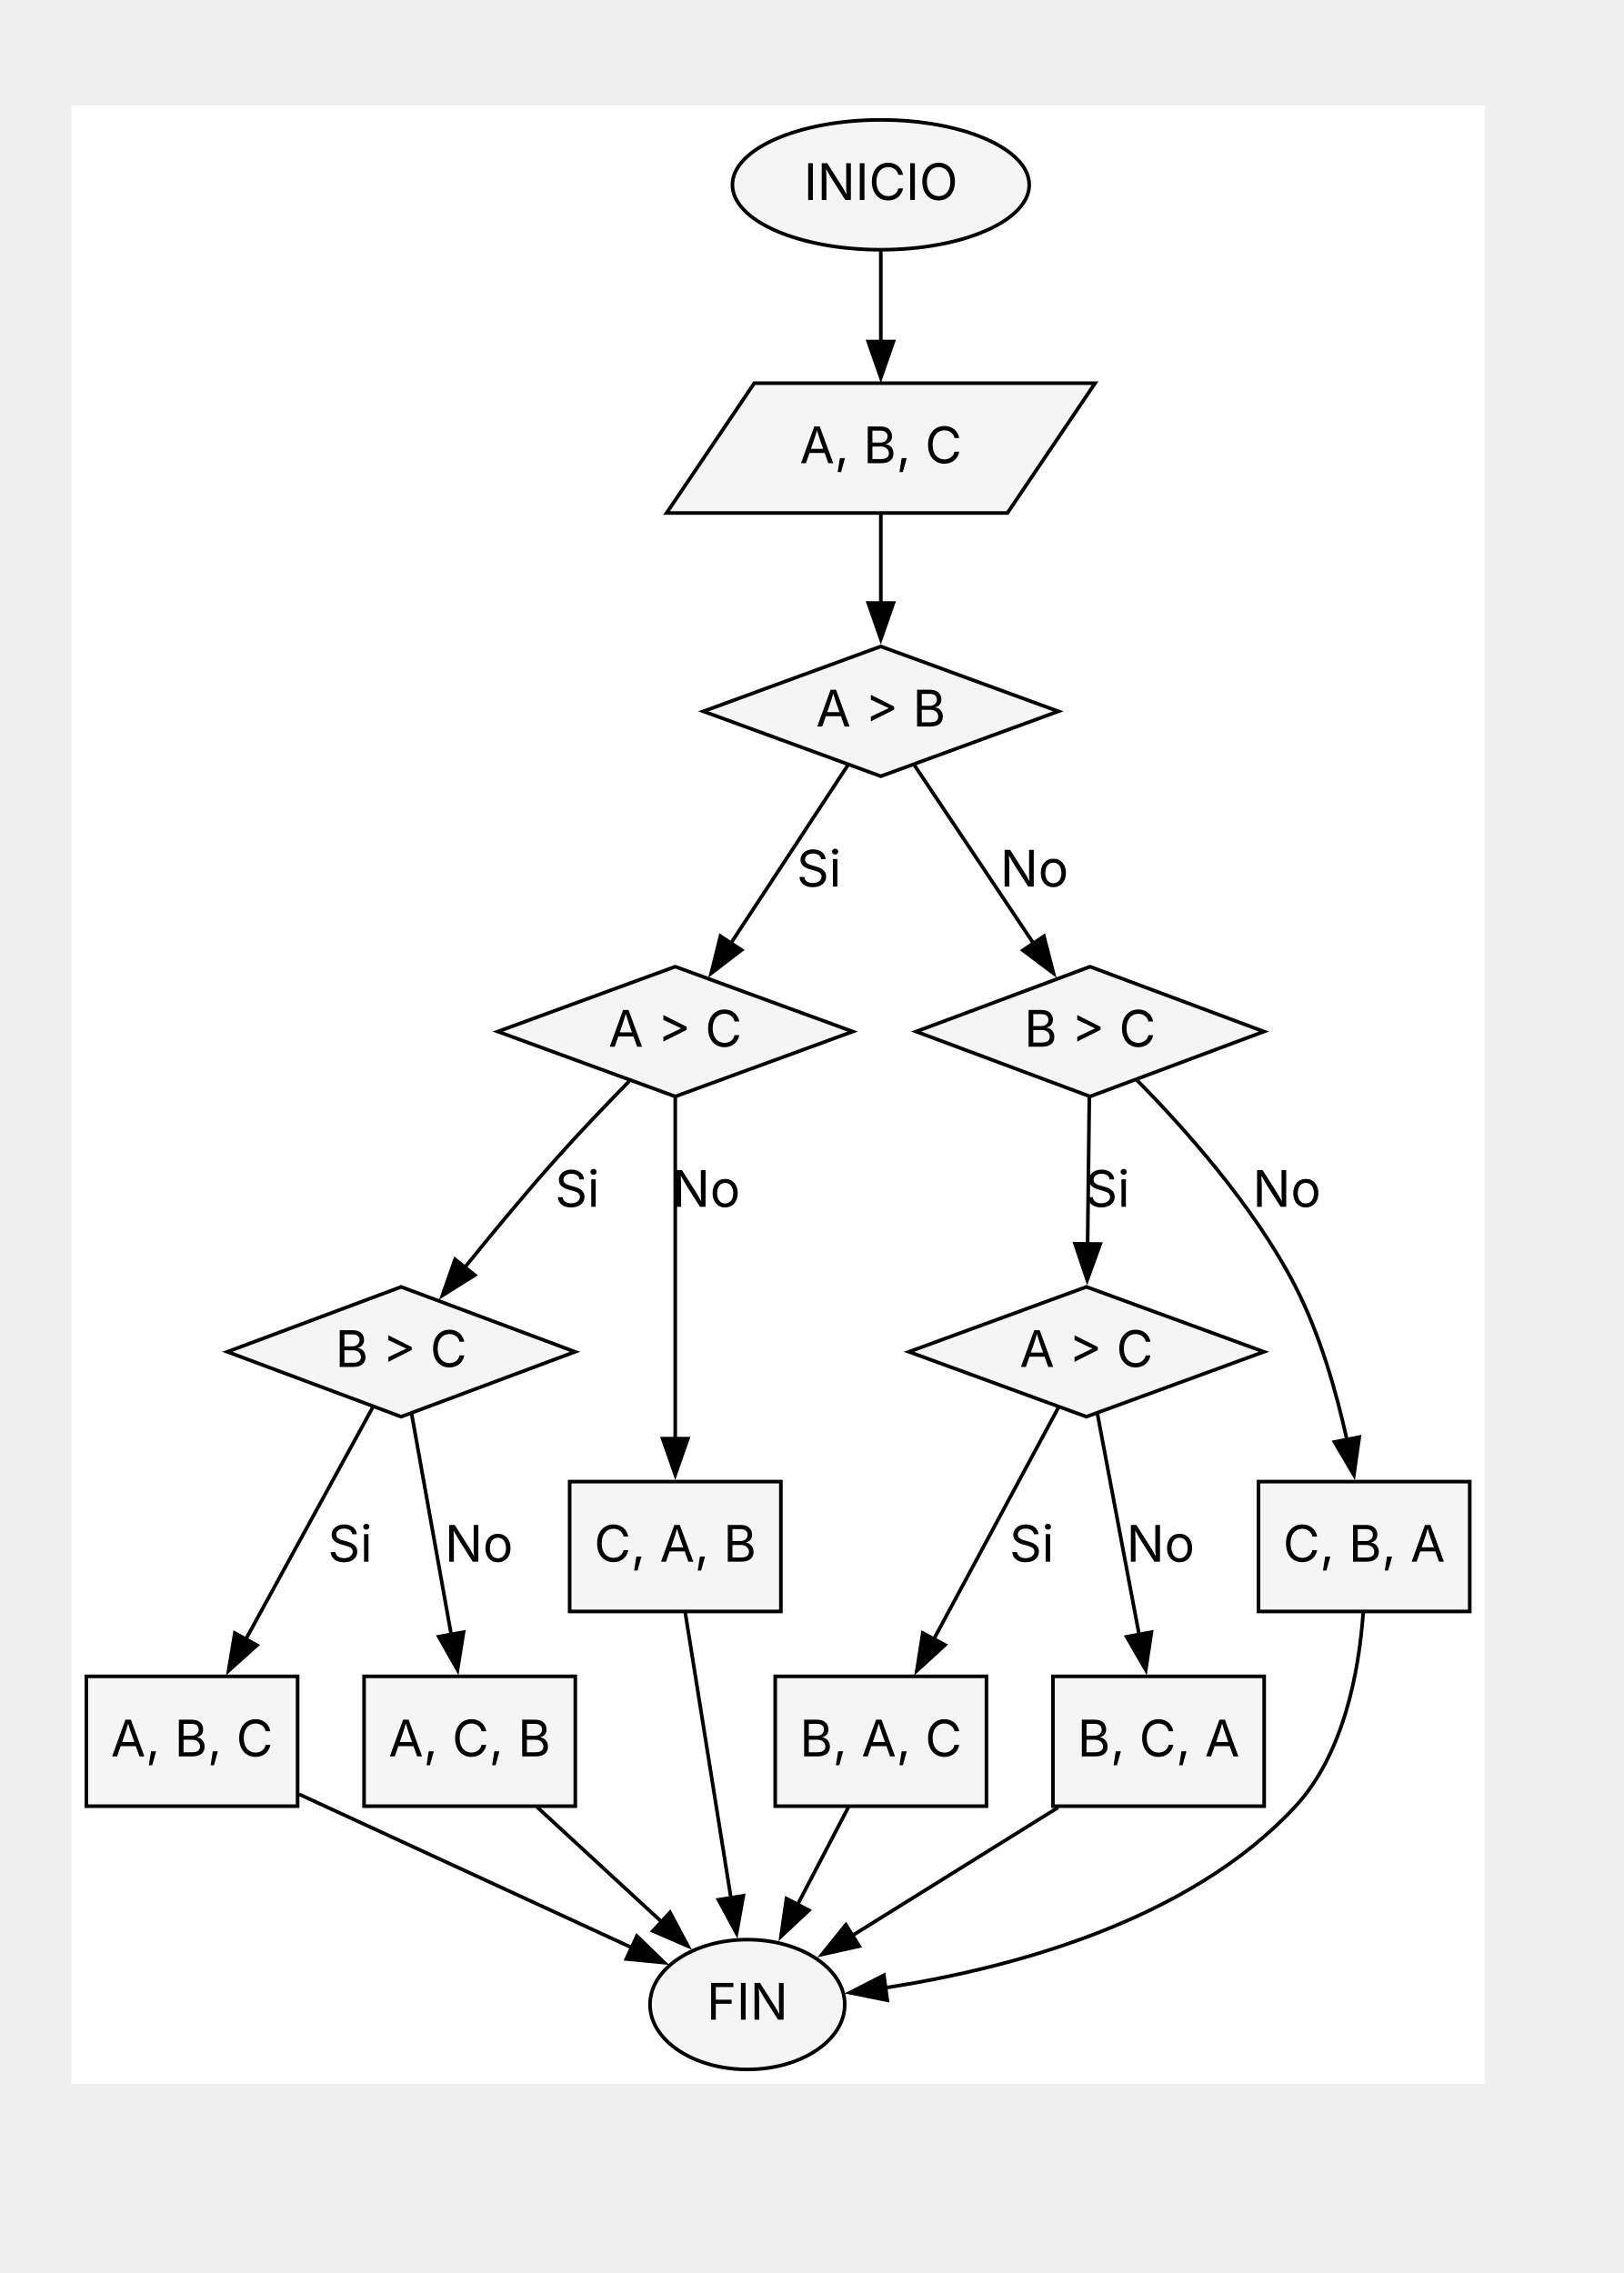
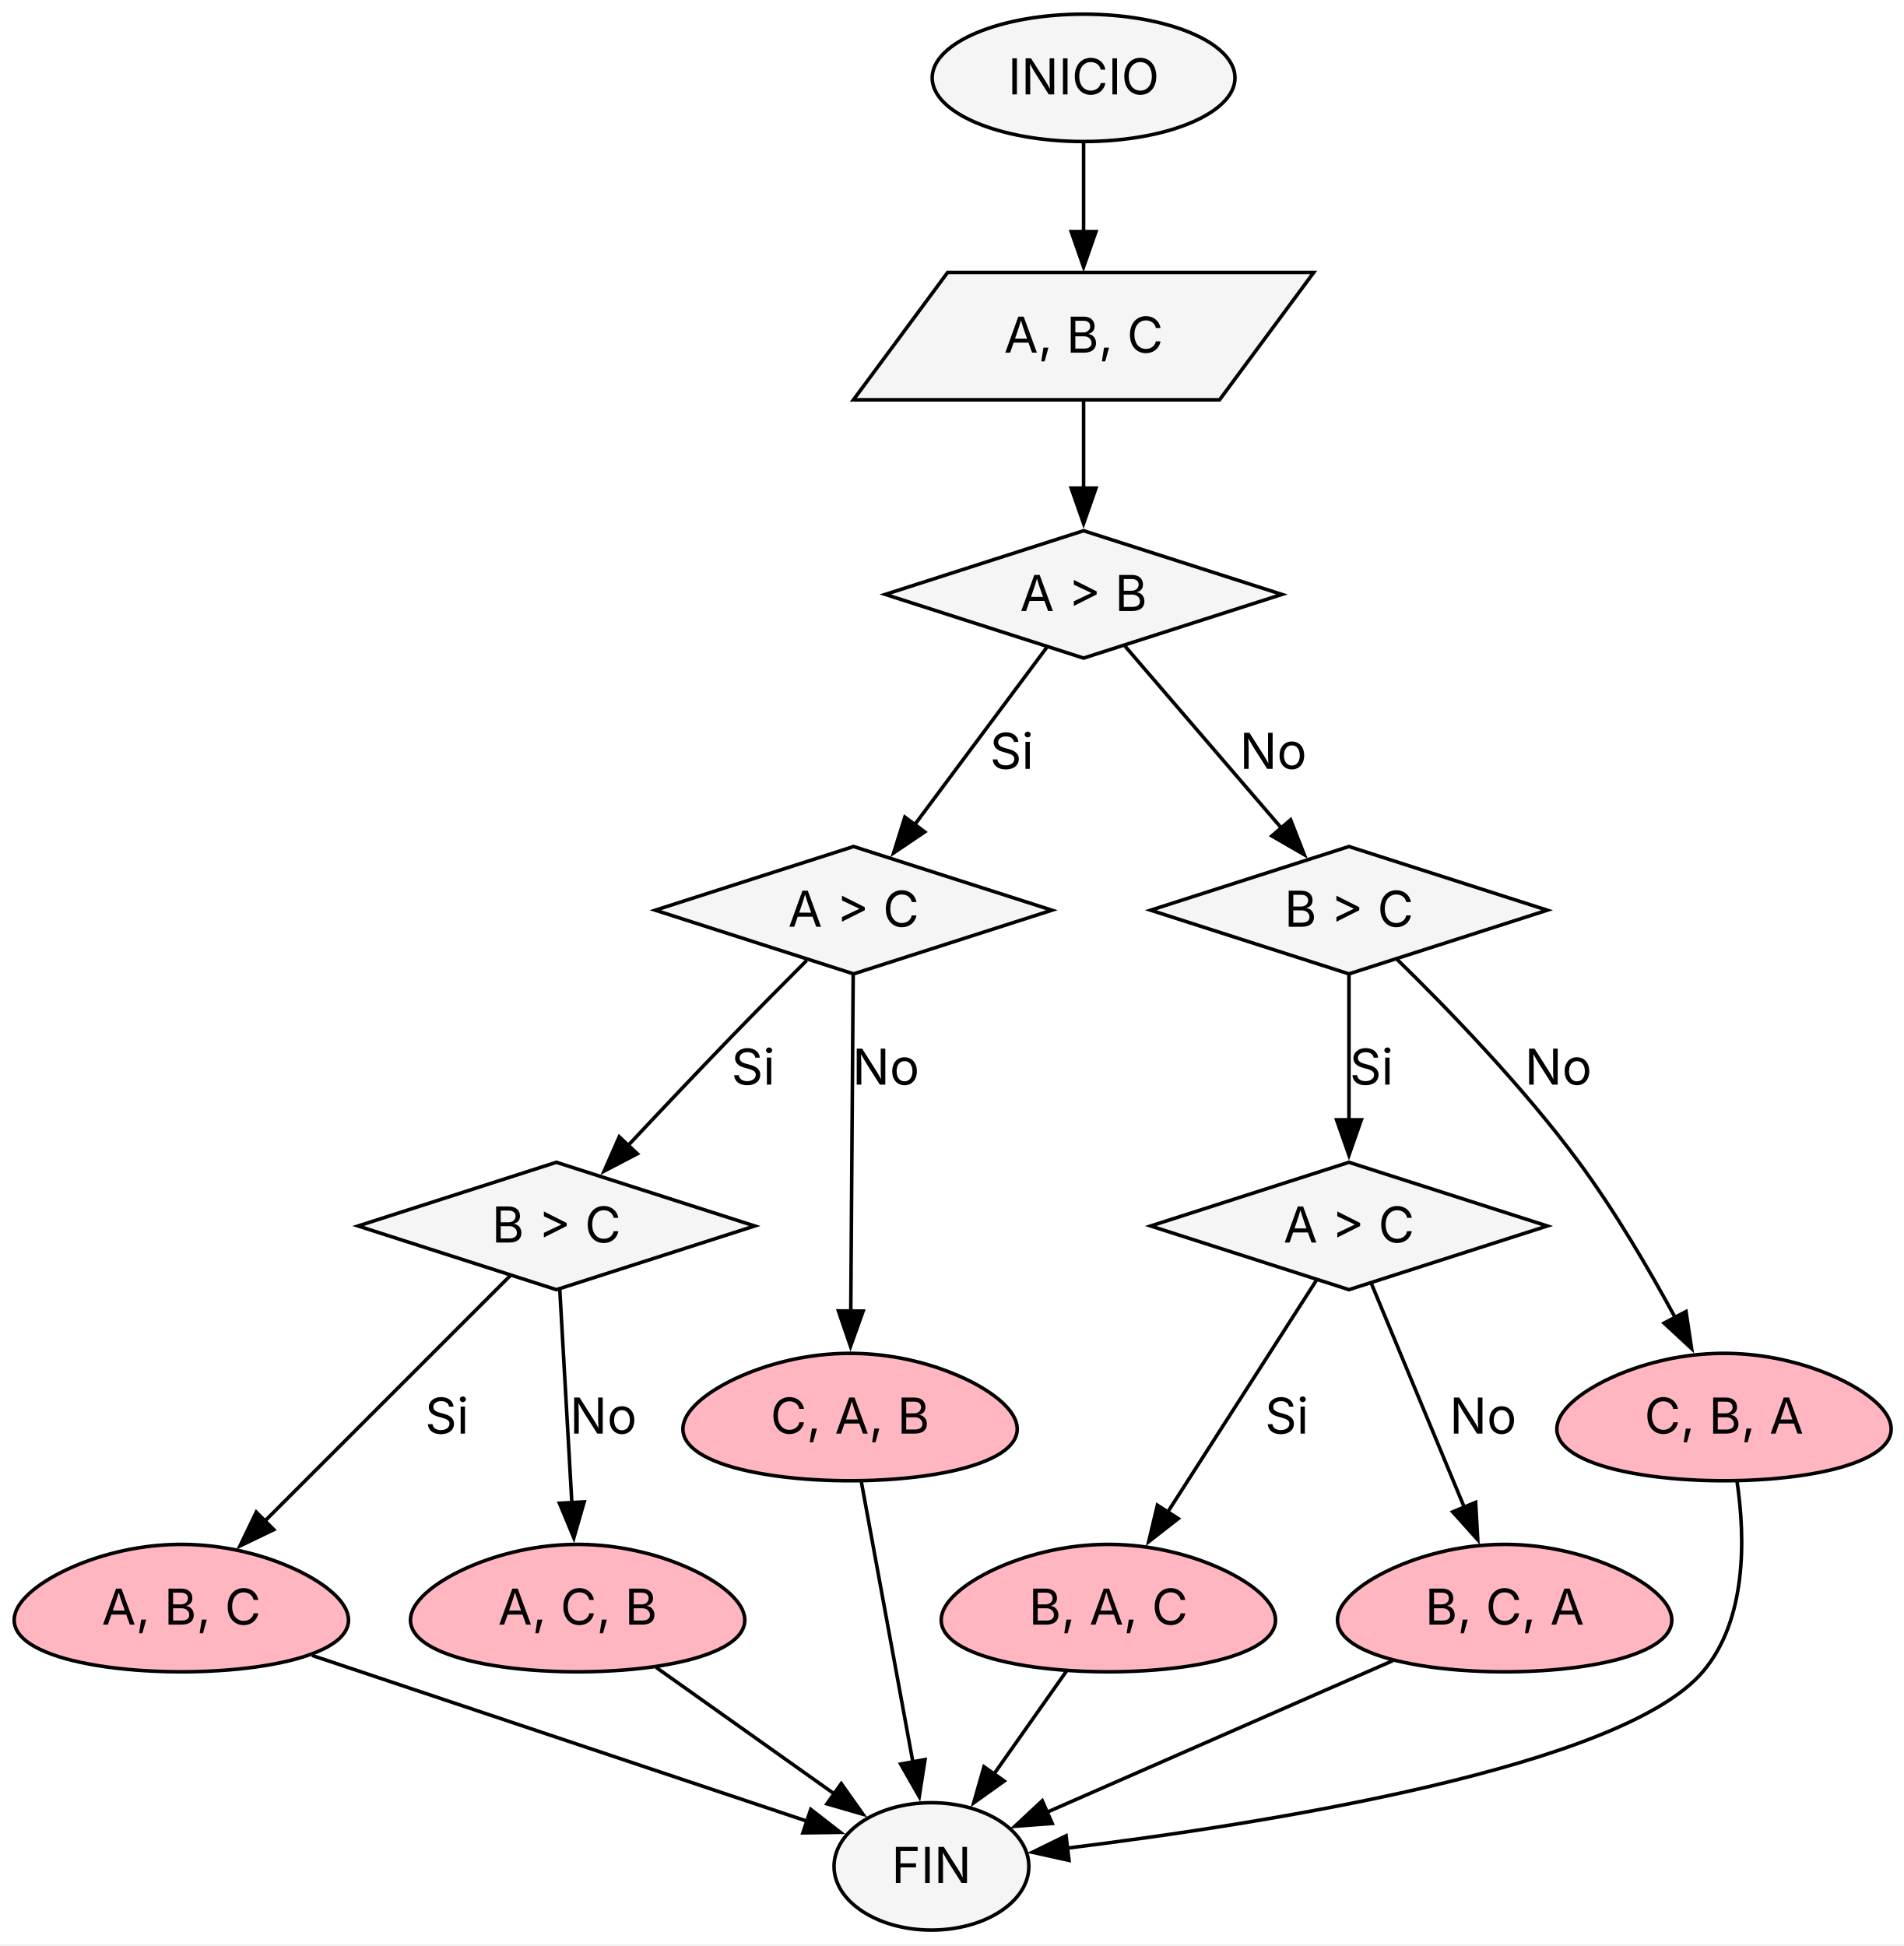
- <svg xmlns="http://www.w3.org/2000/svg" width="392pt" height="549pt" viewBox="0.00 0.00 391.79 548.60">
-   <g id="graph0" class="graph" transform="translate(20.74999,499.5135) scale(0.8705506)" data-name="G">
-     <polygon fill="white" stroke="none" points="-4,4 -4,-544.6 387.79,-544.6 387.79,4 -4,4" style="" />
-     <g id="node1" class="node" pointer-events="visible" data-name="INICIO">
-       <ellipse fill="#f5f5f5" stroke="black" cx="220.39" cy="-522.6" rx="41.15" ry="18" style="" />
-       <text text-anchor="middle" x="220.39" y="-518.4" font-family="Inter, sans-serif" font-size="14.00" style="">INICIO</text>
+ <svg xmlns="http://www.w3.org/2000/svg" width="538pt" height="550pt" viewBox="0.00 0.00 538.00 550.00">
+   <g id="graph0" class="graph" transform="scale(1 1) rotate(0) translate(4 545.5)">
+     <polygon fill="white" stroke="none" points="-4,4 -4,-545.5 534.5,-545.5 534.5,4 -4,4" />
+     <g id="node1" class="node">
+       <ellipse fill="#f5f5f5" stroke="black" cx="302.25" cy="-523.5" rx="42.79" ry="18" />
+       <text xml:space="preserve" text-anchor="middle" x="302.25" y="-518.83" font-family="Inter, sans-serif" font-size="14.00">INICIO</text>
    </g>
-     <g id="node3" class="node" pointer-events="visible" data-name="LEER">
-       <polygon fill="#f5f5f5" stroke="black" points="279.8,-467.6 185.3,-467.6 160.99,-431.6 255.49,-431.6 279.8,-467.6" style="" />
-       <text text-anchor="middle" x="220.39" y="-445.4" font-family="Inter, sans-serif" font-size="14.00" style="">A, B, C</text>
+     <g id="node3" class="node">
+       <polygon fill="#f5f5f5" stroke="black" points="367.3,-468.5 263.82,-468.5 237.2,-432.5 340.68,-432.5 367.3,-468.5" />
+       <text xml:space="preserve" text-anchor="middle" x="302.25" y="-445.82" font-family="Inter, sans-serif" font-size="14.00">A, B, C</text>
    </g>
-     <g id="edge1" class="edge" data-name="INICIO-&gt;LEER">
-       <path fill="none" stroke="black" d="M220.39,-504.41C220.39,-496.83 220.39,-487.7 220.39,-479.14" style="" />
-       <polygon fill="black" stroke="black" points="223.89,-479.14 220.39,-469.14 216.89,-479.14 223.89,-479.14" style="" />
+     <g id="edge1" class="edge">
+       <path fill="none" stroke="black" d="M302.25,-505.31C302.25,-497.73 302.25,-488.6 302.25,-480.04" />
+       <polygon fill="black" stroke="black" points="305.75,-480.04 302.25,-470.04 298.75,-480.04 305.75,-480.04" />
    </g>
-     <g id="node2" class="node" pointer-events="visible" data-name="FIN">
-       <ellipse fill="#f5f5f5" stroke="black" cx="183.39" cy="-18" rx="27" ry="18" style="" />
-       <text text-anchor="middle" x="183.39" y="-13.8" font-family="Inter, sans-serif" font-size="14.00" style="">FIN</text>
+     <g id="node2" class="node">
+       <ellipse fill="#f5f5f5" stroke="black" cx="259.25" cy="-18" rx="27.53" ry="18" />
+       <text xml:space="preserve" text-anchor="middle" x="259.25" y="-13.32" font-family="Inter, sans-serif" font-size="14.00">FIN</text>
    </g>
-     <g id="node4" class="node" pointer-events="visible" data-name="D1_A_gt_B">
-       <polygon fill="#f5f5f5" stroke="black" points="220.39,-394.6 171.17,-376.6 220.39,-358.6 269.61,-376.6 220.39,-394.6" style="" />
-       <text text-anchor="middle" x="220.39" y="-372.4" font-family="Inter, sans-serif" font-size="14.00" style="">A &gt; B</text>
+     <g id="node4" class="node">
+       <polygon fill="#f5f5f5" stroke="black" points="302.25,-395.5 246.2,-377.5 302.25,-359.5 358.3,-377.5 302.25,-395.5" />
+       <text xml:space="preserve" text-anchor="middle" x="302.25" y="-372.82" font-family="Inter, sans-serif" font-size="14.00">A &gt; B</text>
    </g>
-     <g id="edge2" class="edge" data-name="LEER-&gt;D1_A_gt_B">
-       <path fill="none" stroke="black" d="M220.39,-431.41C220.39,-423.94 220.39,-414.97 220.39,-406.52" style="" />
-       <polygon fill="black" stroke="black" points="223.89,-406.64 220.39,-396.64 216.89,-406.64 223.89,-406.64" style="" />
+     <g id="edge2" class="edge">
+       <path fill="none" stroke="black" d="M302.25,-432.31C302.25,-424.84 302.25,-415.87 302.25,-407.42" />
+       <polygon fill="black" stroke="black" points="305.75,-407.54 302.25,-397.54 298.75,-407.54 305.75,-407.54" />
    </g>
-     <g id="node5" class="node" pointer-events="visible" data-name="D2_A_gt_C">
-       <polygon fill="#f5f5f5" stroke="black" points="163.39,-305.8 114.17,-287.8 163.39,-269.8 212.61,-287.8 163.39,-305.8" style="" />
-       <text text-anchor="middle" x="163.39" y="-283.6" font-family="Inter, sans-serif" font-size="14.00" style="">A &gt; C</text>
+     <g id="node5" class="node">
+       <polygon fill="#f5f5f5" stroke="black" points="237.25,-306.25 181.2,-288.25 237.25,-270.25 293.3,-288.25 237.25,-306.25" />
+       <text xml:space="preserve" text-anchor="middle" x="237.25" y="-283.57" font-family="Inter, sans-serif" font-size="14.00">A &gt; C</text>
    </g>
-     <g id="edge3" class="edge" data-name="D1_A_gt_B-&gt;D2_A_gt_C">
-       <path fill="none" stroke="black" d="M211.24,-361.65C202.51,-348.37 189.2,-328.11 178.84,-312.32" style="" />
-       <polygon fill="black" stroke="black" points="181.77,-310.41 173.36,-303.98 175.92,-314.26 181.77,-310.41" style="" />
-       <text text-anchor="middle" x="203.23" y="-328" font-family="Inter, sans-serif" font-size="14.00" style="">Si</text>
+     <g id="edge3" class="edge">
+       <path fill="none" stroke="black" d="M291.81,-362.48C281.76,-349 266.39,-328.37 254.53,-312.44" />
+       <polygon fill="black" stroke="black" points="257.35,-310.38 248.57,-304.45 251.74,-314.56 257.35,-310.38" />
+       <text xml:space="preserve" text-anchor="middle" x="281.95" y="-328.2" font-family="Inter, sans-serif" font-size="14.00">Si</text>
    </g>
-     <g id="node6" class="node" pointer-events="visible" data-name="D3_B_gt_C">
-       <polygon fill="#f5f5f5" stroke="black" points="278.39,-305.8 230.18,-287.8 278.39,-269.8 326.61,-287.8 278.39,-305.8" style="" />
-       <text text-anchor="middle" x="278.39" y="-283.6" font-family="Inter, sans-serif" font-size="14.00" style="">B &gt; C</text>
+     <g id="node6" class="node">
+       <polygon fill="#f5f5f5" stroke="black" points="377.25,-306.25 321.2,-288.25 377.25,-270.25 433.3,-288.25 377.25,-306.25" />
+       <text xml:space="preserve" text-anchor="middle" x="377.25" y="-283.57" font-family="Inter, sans-serif" font-size="14.00">B &gt; C</text>
    </g>
-     <g id="edge8" class="edge" data-name="D1_A_gt_B-&gt;D3_B_gt_C">
-       <path fill="none" stroke="black" d="M229.71,-361.65C238.67,-348.24 252.39,-327.72 262.98,-311.87" style="" />
-       <polygon fill="black" stroke="black" points="265.61,-314.23 268.26,-303.97 259.79,-310.34 265.61,-314.23" style="" />
-       <text text-anchor="middle" x="262.95" y="-328" font-family="Inter, sans-serif" font-size="14.00" style="">No</text>
+     <g id="edge8" class="edge">
+       <path fill="none" stroke="black" d="M313.97,-362.87C325.86,-349.04 344.45,-327.41 358.41,-311.17" />
+       <polygon fill="black" stroke="black" points="360.76,-313.8 364.63,-303.93 355.45,-309.24 360.76,-313.8" />
+       <text xml:space="preserve" text-anchor="middle" x="355.84" y="-328.2" font-family="Inter, sans-serif" font-size="14.00">No</text>
    </g>
-     <g id="node7" class="node" pointer-events="visible" data-name="D4_B_gt_C">
-       <polygon fill="#f5f5f5" stroke="black" points="87.39,-217 39.18,-199 87.39,-181 135.61,-199 87.39,-217" style="" />
-       <text text-anchor="middle" x="87.39" y="-194.8" font-family="Inter, sans-serif" font-size="14.00" style="">B &gt; C</text>
+     <g id="node7" class="node">
+       <polygon fill="#f5f5f5" stroke="black" points="153.25,-217 97.2,-199 153.25,-181 209.3,-199 153.25,-217" />
+       <text xml:space="preserve" text-anchor="middle" x="153.25" y="-194.32" font-family="Inter, sans-serif" font-size="14.00">B &gt; C</text>
    </g>
-     <g id="edge4" class="edge" data-name="D2_A_gt_C-&gt;D4_B_gt_C">
-       <path fill="none" stroke="black" d="M150.66,-274.07C144.25,-267.53 136.43,-259.37 129.72,-251.8 121.37,-242.39 112.5,-231.66 105.06,-222.42" style="" />
-       <polygon fill="black" stroke="black" points="107.81,-220.26 98.83,-214.63 102.34,-224.63 107.81,-220.26" style="" />
-       <text text-anchor="middle" x="136.23" y="-239.2" font-family="Inter, sans-serif" font-size="14.00" style="">Si</text>
+     <g id="edge4" class="edge">
+       <path fill="none" stroke="black" d="M223.97,-274.03C217.46,-267.52 209.53,-259.51 202.5,-252.25 192.81,-242.24 182.19,-231 173.31,-221.53" />
+       <polygon fill="black" stroke="black" points="176.13,-219.42 166.74,-214.51 171.02,-224.2 176.13,-219.42" />
+       <text xml:space="preserve" text-anchor="middle" x="208.87" y="-238.95" font-family="Inter, sans-serif" font-size="14.00">Si</text>
    </g>
-     <g id="node11" class="node" pointer-events="visible" data-name="OUT_CAB">
-       <polygon fill="#f5f5f5" stroke="black" points="192.68,-163 134.11,-163 134.11,-127 192.68,-127 192.68,-163" style="" />
-       <text text-anchor="middle" x="163.39" y="-140.8" font-family="Inter, sans-serif" font-size="14.00" style="">C, A, B</text>
+     <g id="node11" class="node">
+       <polygon fill="#ffb6c1" stroke="black" points="240.62,-127.05 243.52,-127.15 246.38,-127.3 249.21,-127.49 251.98,-127.74 254.68,-128.03 257.31,-128.36 259.86,-128.75 262.31,-129.18 264.66,-129.65 266.89,-130.16 269.01,-130.71 271,-131.31 272.85,-131.94 274.56,-132.61 276.14,-133.31 277.56,-134.04 278.83,-134.8 279.96,-135.59 280.92,-136.41 281.73,-137.25 282.39,-138.11 282.89,-138.99 283.24,-139.89 283.45,-140.8 283.5,-141.72 283.41,-142.65 283.18,-143.59 282.82,-144.53 282.33,-145.47 281.71,-146.41 280.97,-147.35 280.12,-148.28 279.17,-149.2 278.11,-150.11 276.97,-151.01 275.73,-151.89 274.41,-152.75 273.02,-153.59 271.56,-154.41 270.04,-155.2 268.46,-155.96 266.83,-156.69 265.16,-157.39 263.44,-158.06 261.69,-158.69 259.91,-159.29 258.1,-159.84 256.27,-160.35 254.41,-160.82 252.54,-161.25 250.65,-161.64 248.75,-161.97 246.85,-162.26 244.93,-162.51 243.01,-162.7 241.08,-162.85 239.15,-162.95 237.22,-163 235.28,-163 233.35,-162.95 231.42,-162.85 229.49,-162.7 227.57,-162.51 225.65,-162.26 223.75,-161.97 221.85,-161.64 219.96,-161.25 218.09,-160.82 216.23,-160.35 214.4,-159.84 212.59,-159.29 210.81,-158.69 209.06,-158.06 207.34,-157.39 205.67,-156.69 204.04,-155.96 202.46,-155.2 200.94,-154.41 199.48,-153.59 198.09,-152.75 196.77,-151.89 195.53,-151.01 194.38,-150.11 193.33,-149.2 192.38,-148.28 191.53,-147.35 190.79,-146.41 190.17,-145.47 189.68,-144.53 189.32,-143.59 189.09,-142.65 189,-141.72 189.05,-140.8 189.26,-139.89 189.61,-138.99 190.11,-138.11 190.77,-137.25 191.58,-136.41 192.54,-135.59 193.66,-134.8 194.94,-134.04 196.36,-133.31 197.93,-132.61 199.65,-131.94 201.5,-131.31 203.49,-130.71 205.61,-130.16 207.84,-129.65 210.19,-129.18 212.64,-128.75 215.19,-128.36 217.82,-128.03 220.52,-127.74 223.29,-127.49 226.12,-127.3 228.98,-127.15 231.88,-127.05 234.79,-127 237.71,-127 240.62,-127.05" />
+       <text xml:space="preserve" text-anchor="middle" x="236.25" y="-140.32" font-family="Inter, sans-serif" font-size="14.00">C, A, B</text>
    </g>
-     <g id="edge7" class="edge" data-name="D2_A_gt_C-&gt;OUT_CAB">
-       <path fill="none" stroke="black" d="M163.39,-269.54C163.39,-245.89 163.39,-203.12 163.39,-174.64" style="" />
-       <polygon fill="black" stroke="black" points="166.89,-174.92 163.39,-164.92 159.89,-174.92 166.89,-174.92" style="" />
-       <text text-anchor="middle" x="171.95" y="-239.2" font-family="Inter, sans-serif" font-size="14.00" style="">No</text>
+     <g id="edge7" class="edge">
+       <path fill="none" stroke="black" d="M237.13,-269.93C236.96,-246.21 236.66,-203.31 236.45,-174.73" />
+       <polygon fill="black" stroke="black" points="239.95,-174.95 236.38,-164.98 232.96,-175 239.95,-174.95" />
+       <text xml:space="preserve" text-anchor="middle" x="246.37" y="-238.95" font-family="Inter, sans-serif" font-size="14.00">No</text>
    </g>
-     <g id="node8" class="node" pointer-events="visible" data-name="D5_A_gt_C">
-       <polygon fill="#f5f5f5" stroke="black" points="277.39,-217 228.17,-199 277.39,-181 326.61,-199 277.39,-217" style="" />
-       <text text-anchor="middle" x="277.39" y="-194.8" font-family="Inter, sans-serif" font-size="14.00" style="">A &gt; C</text>
+     <g id="node8" class="node">
+       <polygon fill="#f5f5f5" stroke="black" points="377.25,-217 321.2,-199 377.25,-181 433.3,-199 377.25,-217" />
+       <text xml:space="preserve" text-anchor="middle" x="377.25" y="-194.32" font-family="Inter, sans-serif" font-size="14.00">A &gt; C</text>
    </g>
-     <g id="edge9" class="edge" data-name="D3_B_gt_C-&gt;D5_A_gt_C">
-       <path fill="none" stroke="black" d="M278.2,-269.65C278.06,-257.96 277.88,-242.19 277.72,-228.62" style="" />
-       <polygon fill="black" stroke="black" points="281.23,-228.88 277.61,-218.92 274.23,-228.96 281.23,-228.88" style="" />
-       <text text-anchor="middle" x="283.23" y="-239.2" font-family="Inter, sans-serif" font-size="14.00" style="">Si</text>
+     <g id="edge9" class="edge">
+       <path fill="none" stroke="black" d="M377.25,-270.01C377.25,-258.26 377.25,-242.41 377.25,-228.77" />
+       <polygon fill="black" stroke="black" points="380.75,-229.01 377.25,-219.01 373.75,-229.01 380.75,-229.01" />
+       <text xml:space="preserve" text-anchor="middle" x="383.62" y="-238.95" font-family="Inter, sans-serif" font-size="14.00">Si</text>
    </g>
-     <g id="node14" class="node" pointer-events="visible" data-name="OUT_CBA">
-       <polygon fill="#f5f5f5" stroke="black" points="383.68,-163 325.11,-163 325.11,-127 383.68,-127 383.68,-163" style="" />
-       <text text-anchor="middle" x="354.39" y="-140.8" font-family="Inter, sans-serif" font-size="14.00" style="">C, B, A</text>
+     <g id="node14" class="node">
+       <polygon fill="#ffb6c1" stroke="black" points="487.62,-127.05 490.52,-127.15 493.38,-127.3 496.21,-127.49 498.98,-127.74 501.68,-128.03 504.31,-128.36 506.86,-128.75 509.31,-129.18 511.66,-129.65 513.89,-130.16 516.01,-130.71 518,-131.31 519.85,-131.94 521.56,-132.61 523.14,-133.31 524.56,-134.04 525.83,-134.8 526.96,-135.59 527.92,-136.41 528.73,-137.25 529.39,-138.11 529.89,-138.99 530.24,-139.89 530.45,-140.8 530.5,-141.72 530.41,-142.65 530.18,-143.59 529.82,-144.53 529.33,-145.47 528.71,-146.41 527.97,-147.35 527.12,-148.28 526.17,-149.2 525.11,-150.11 523.97,-151.01 522.73,-151.89 521.41,-152.75 520.02,-153.59 518.56,-154.41 517.04,-155.2 515.46,-155.96 513.83,-156.69 512.16,-157.39 510.44,-158.06 508.69,-158.69 506.91,-159.29 505.1,-159.84 503.27,-160.35 501.41,-160.82 499.54,-161.25 497.65,-161.64 495.75,-161.97 493.85,-162.26 491.93,-162.51 490.01,-162.7 488.08,-162.85 486.15,-162.95 484.22,-163 482.28,-163 480.35,-162.95 478.42,-162.85 476.49,-162.7 474.57,-162.51 472.65,-162.26 470.75,-161.97 468.85,-161.64 466.96,-161.25 465.09,-160.82 463.23,-160.35 461.4,-159.84 459.59,-159.29 457.81,-158.69 456.06,-158.06 454.34,-157.39 452.67,-156.69 451.04,-155.96 449.46,-155.2 447.94,-154.41 446.48,-153.59 445.09,-152.75 443.77,-151.89 442.53,-151.01 441.38,-150.11 440.33,-149.2 439.38,-148.28 438.53,-147.35 437.79,-146.41 437.17,-145.47 436.68,-144.53 436.32,-143.59 436.09,-142.65 436,-141.72 436.05,-140.8 436.26,-139.89 436.61,-138.99 437.11,-138.11 437.77,-137.25 438.58,-136.41 439.54,-135.59 440.66,-134.8 441.94,-134.04 443.36,-133.31 444.93,-132.61 446.65,-131.94 448.5,-131.31 450.49,-130.71 452.61,-130.16 454.84,-129.65 457.19,-129.18 459.64,-128.75 462.19,-128.36 464.82,-128.03 467.52,-127.74 470.29,-127.49 473.12,-127.3 475.98,-127.15 478.88,-127.05 481.79,-127 484.71,-127 487.62,-127.05" />
+       <text xml:space="preserve" text-anchor="middle" x="483.25" y="-140.32" font-family="Inter, sans-serif" font-size="14.00">C, B, A</text>
    </g>
-     <g id="edge12" class="edge" data-name="D3_B_gt_C-&gt;OUT_CBA">
-       <path fill="none" stroke="black" d="M291.13,-274.6C304.09,-261.52 323.84,-239.56 335.39,-217 342.18,-203.73 346.73,-187.8 349.67,-174.38" style="" />
-       <polygon fill="black" stroke="black" points="353.05,-175.35 351.56,-164.86 346.18,-173.99 353.05,-175.35" style="" />
-       <text text-anchor="middle" x="332.95" y="-239.2" font-family="Inter, sans-serif" font-size="14.00" style="">No</text>
+     <g id="edge12" class="edge">
+       <path fill="none" stroke="black" d="M390.9,-274.3C404.76,-260.77 426.38,-238.53 442.25,-217 452.48,-203.12 462.21,-186.48 469.62,-172.8" />
+       <polygon fill="black" stroke="black" points="472.51,-174.82 474.09,-164.35 466.32,-171.55 472.51,-174.82" />
+       <text xml:space="preserve" text-anchor="middle" x="436.41" y="-238.95" font-family="Inter, sans-serif" font-size="14.00">No</text>
    </g>
-     <g id="node9" class="node" pointer-events="visible" data-name="OUT_ABC">
-       <polygon fill="#f5f5f5" stroke="black" points="58.68,-109 0.11,-109 0.11,-73 58.68,-73 58.68,-109" style="" />
-       <text text-anchor="middle" x="29.39" y="-86.8" font-family="Inter, sans-serif" font-size="14.00" style="">A, B, C</text>
+     <g id="node9" class="node">
+       <polygon fill="#ffb6c1" stroke="black" points="51.62,-73.05 54.52,-73.15 57.38,-73.3 60.21,-73.49 62.98,-73.74 65.68,-74.03 68.31,-74.36 70.86,-74.75 73.31,-75.18 75.66,-75.65 77.89,-76.16 80.01,-76.71 82,-77.31 83.85,-77.94 85.56,-78.61 87.14,-79.31 88.56,-80.04 89.83,-80.8 90.96,-81.59 91.92,-82.41 92.73,-83.25 93.39,-84.11 93.89,-84.99 94.24,-85.89 94.45,-86.8 94.5,-87.72 94.41,-88.65 94.18,-89.59 93.82,-90.53 93.33,-91.47 92.71,-92.41 91.97,-93.35 91.12,-94.28 90.17,-95.2 89.11,-96.11 87.97,-97.01 86.73,-97.89 85.41,-98.75 84.02,-99.59 82.56,-100.41 81.04,-101.2 79.46,-101.96 77.83,-102.69 76.16,-103.39 74.44,-104.06 72.69,-104.69 70.91,-105.29 69.1,-105.84 67.27,-106.35 65.41,-106.82 63.54,-107.25 61.65,-107.64 59.75,-107.97 57.85,-108.26 55.93,-108.51 54.01,-108.7 52.08,-108.85 50.15,-108.95 48.22,-109 46.28,-109 44.35,-108.95 42.42,-108.85 40.49,-108.7 38.57,-108.51 36.65,-108.26 34.75,-107.97 32.85,-107.64 30.96,-107.25 29.09,-106.82 27.23,-106.35 25.4,-105.84 23.59,-105.29 21.81,-104.69 20.06,-104.06 18.34,-103.39 16.67,-102.69 15.04,-101.96 13.46,-101.2 11.94,-100.41 10.48,-99.59 9.09,-98.75 7.77,-97.89 6.53,-97.01 5.38,-96.11 4.33,-95.2 3.38,-94.28 2.53,-93.35 1.79,-92.41 1.17,-91.47 0.68,-90.53 0.32,-89.59 0.09,-88.65 0,-87.72 0.05,-86.8 0.26,-85.89 0.61,-84.99 1.11,-84.11 1.77,-83.25 2.58,-82.41 3.54,-81.59 4.66,-80.8 5.94,-80.04 7.36,-79.31 8.93,-78.61 10.65,-77.94 12.5,-77.31 14.49,-76.71 16.61,-76.16 18.84,-75.65 21.19,-75.18 23.64,-74.75 26.19,-74.36 28.82,-74.03 31.52,-73.74 34.29,-73.49 37.12,-73.3 39.98,-73.15 42.88,-73.05 45.79,-73 48.71,-73 51.62,-73.05" />
+       <text xml:space="preserve" text-anchor="middle" x="47.25" y="-86.33" font-family="Inter, sans-serif" font-size="14.00">A, B, C</text>
    </g>
-     <g id="edge5" class="edge" data-name="D4_B_gt_C-&gt;OUT_ABC">
-       <path fill="none" stroke="black" d="M79.57,-183.7C70.57,-167.25 55.57,-139.84 44.31,-119.27" style="" />
-       <polygon fill="black" stroke="black" points="47.41,-117.64 39.54,-110.55 41.27,-121 47.41,-117.64" style="" />
-       <text text-anchor="middle" x="73.23" y="-140.8" font-family="Inter, sans-serif" font-size="14.00" style="">Si</text>
+     <g id="edge5" class="edge">
+       <path fill="none" stroke="black" d="M140.25,-185C122.98,-167.73 92.14,-136.89 70.73,-115.48" />
+       <polygon fill="black" stroke="black" points="73.38,-113.18 63.83,-108.58 68.43,-118.13 73.38,-113.18" />
+       <text xml:space="preserve" text-anchor="middle" x="122.31" y="-140.32" font-family="Inter, sans-serif" font-size="14.00">Si</text>
    </g>
-     <g id="node10" class="node" pointer-events="visible" data-name="OUT_ACB">
-       <polygon fill="#f5f5f5" stroke="black" points="135.68,-109 77.11,-109 77.11,-73 135.68,-73 135.68,-109" style="" />
-       <text text-anchor="middle" x="106.39" y="-86.8" font-family="Inter, sans-serif" font-size="14.00" style="">A, C, B</text>
+     <g id="node10" class="node">
+       <polygon fill="#ffb6c1" stroke="black" points="163.62,-73.05 166.52,-73.15 169.38,-73.3 172.21,-73.49 174.98,-73.74 177.68,-74.03 180.31,-74.36 182.86,-74.75 185.31,-75.18 187.66,-75.65 189.89,-76.16 192.01,-76.71 194,-77.31 195.85,-77.94 197.56,-78.61 199.14,-79.31 200.56,-80.04 201.83,-80.8 202.96,-81.59 203.92,-82.41 204.73,-83.25 205.39,-84.11 205.89,-84.99 206.24,-85.89 206.45,-86.8 206.5,-87.72 206.41,-88.65 206.18,-89.59 205.82,-90.53 205.33,-91.47 204.71,-92.41 203.97,-93.35 203.12,-94.28 202.17,-95.2 201.11,-96.11 199.97,-97.01 198.73,-97.89 197.41,-98.75 196.02,-99.59 194.56,-100.41 193.04,-101.2 191.46,-101.96 189.83,-102.69 188.16,-103.39 186.44,-104.06 184.69,-104.69 182.91,-105.29 181.1,-105.84 179.27,-106.35 177.41,-106.82 175.54,-107.25 173.65,-107.64 171.75,-107.97 169.85,-108.26 167.93,-108.51 166.01,-108.7 164.08,-108.85 162.15,-108.95 160.22,-109 158.28,-109 156.35,-108.95 154.42,-108.85 152.49,-108.7 150.57,-108.51 148.65,-108.26 146.75,-107.97 144.85,-107.64 142.96,-107.25 141.09,-106.82 139.23,-106.35 137.4,-105.84 135.59,-105.29 133.81,-104.69 132.06,-104.06 130.34,-103.39 128.67,-102.69 127.04,-101.96 125.46,-101.2 123.94,-100.41 122.48,-99.59 121.09,-98.75 119.77,-97.89 118.53,-97.01 117.38,-96.11 116.33,-95.2 115.38,-94.28 114.53,-93.35 113.79,-92.41 113.17,-91.47 112.68,-90.53 112.32,-89.59 112.09,-88.65 112,-87.72 112.05,-86.8 112.26,-85.89 112.61,-84.99 113.11,-84.11 113.77,-83.25 114.58,-82.41 115.54,-81.59 116.66,-80.8 117.94,-80.04 119.36,-79.31 120.93,-78.61 122.65,-77.94 124.5,-77.31 126.49,-76.71 128.61,-76.16 130.84,-75.65 133.19,-75.18 135.64,-74.75 138.19,-74.36 140.82,-74.03 143.52,-73.74 146.29,-73.49 149.12,-73.3 151.98,-73.15 154.88,-73.05 157.79,-73 160.71,-73 163.62,-73.05" />
+       <text xml:space="preserve" text-anchor="middle" x="159.25" y="-86.33" font-family="Inter, sans-serif" font-size="14.00">A, C, B</text>
    </g>
-     <g id="edge6" class="edge" data-name="D4_B_gt_C-&gt;OUT_ACB">
-       <path fill="none" stroke="black" d="M90.28,-181.9C93.2,-165.61 97.77,-140.1 101.3,-120.4" style="" />
-       <polygon fill="black" stroke="black" points="104.7,-121.26 103.02,-110.8 97.81,-120.02 104.7,-121.26" style="" />
-       <text text-anchor="middle" x="108.95" y="-140.8" font-family="Inter, sans-serif" font-size="14.00" style="">No</text>
+     <g id="edge6" class="edge">
+       <path fill="none" stroke="black" d="M154.21,-180.97C155.13,-164.76 156.53,-140.06 157.62,-120.79" />
+       <polygon fill="black" stroke="black" points="161.11,-121.03 158.18,-110.85 154.12,-120.64 161.11,-121.03" />
+       <text xml:space="preserve" text-anchor="middle" x="166.51" y="-140.32" font-family="Inter, sans-serif" font-size="14.00">No</text>
    </g>
-     <g id="node12" class="node" pointer-events="visible" data-name="OUT_BAC">
-       <polygon fill="#f5f5f5" stroke="black" points="249.68,-109 191.11,-109 191.11,-73 249.68,-73 249.68,-109" style="" />
-       <text text-anchor="middle" x="220.39" y="-86.8" font-family="Inter, sans-serif" font-size="14.00" style="">B, A, C</text>
+     <g id="node12" class="node">
+       <polygon fill="#ffb6c1" stroke="black" points="313.62,-73.05 316.52,-73.15 319.38,-73.3 322.21,-73.49 324.98,-73.74 327.68,-74.03 330.31,-74.36 332.86,-74.75 335.31,-75.18 337.66,-75.65 339.89,-76.16 342.01,-76.71 344,-77.31 345.85,-77.94 347.56,-78.61 349.14,-79.31 350.56,-80.04 351.83,-80.8 352.96,-81.59 353.92,-82.41 354.73,-83.25 355.39,-84.11 355.89,-84.99 356.24,-85.89 356.45,-86.8 356.5,-87.72 356.41,-88.65 356.18,-89.59 355.82,-90.53 355.33,-91.47 354.71,-92.41 353.97,-93.35 353.12,-94.28 352.17,-95.2 351.11,-96.11 349.97,-97.01 348.73,-97.89 347.41,-98.75 346.02,-99.59 344.56,-100.41 343.04,-101.2 341.46,-101.96 339.83,-102.69 338.16,-103.39 336.44,-104.06 334.69,-104.69 332.91,-105.29 331.1,-105.84 329.27,-106.35 327.41,-106.82 325.54,-107.25 323.65,-107.64 321.75,-107.97 319.85,-108.26 317.93,-108.51 316.01,-108.7 314.08,-108.85 312.15,-108.95 310.22,-109 308.28,-109 306.35,-108.95 304.42,-108.85 302.49,-108.7 300.57,-108.51 298.65,-108.26 296.75,-107.97 294.85,-107.64 292.96,-107.25 291.09,-106.82 289.23,-106.35 287.4,-105.84 285.59,-105.29 283.81,-104.69 282.06,-104.06 280.34,-103.39 278.67,-102.69 277.04,-101.96 275.46,-101.2 273.94,-100.41 272.48,-99.59 271.09,-98.75 269.77,-97.89 268.53,-97.01 267.38,-96.11 266.33,-95.2 265.38,-94.28 264.53,-93.35 263.79,-92.41 263.17,-91.47 262.68,-90.53 262.32,-89.59 262.09,-88.65 262,-87.72 262.05,-86.8 262.26,-85.89 262.61,-84.99 263.11,-84.11 263.77,-83.25 264.58,-82.41 265.54,-81.59 266.66,-80.8 267.94,-80.04 269.36,-79.31 270.93,-78.61 272.65,-77.94 274.5,-77.31 276.49,-76.71 278.61,-76.16 280.84,-75.65 283.19,-75.18 285.64,-74.75 288.19,-74.36 290.82,-74.03 293.52,-73.74 296.29,-73.49 299.12,-73.3 301.98,-73.15 304.88,-73.05 307.79,-73 310.71,-73 313.62,-73.05" />
+       <text xml:space="preserve" text-anchor="middle" x="309.25" y="-86.33" font-family="Inter, sans-serif" font-size="14.00">B, A, C</text>
    </g>
-     <g id="edge10" class="edge" data-name="D5_A_gt_C-&gt;OUT_BAC">
-       <path fill="none" stroke="black" d="M269.71,-183.7C260.86,-167.25 246.12,-139.84 235.06,-119.27" style="" />
-       <polygon fill="black" stroke="black" points="238.19,-117.71 230.37,-110.56 232.03,-121.02 238.19,-117.71" style="" />
-       <text text-anchor="middle" x="262.23" y="-140.8" font-family="Inter, sans-serif" font-size="14.00" style="">Si</text>
+     <g id="edge10" class="edge">
+       <path fill="none" stroke="black" d="M368.08,-183.7C357.3,-166.9 339.2,-138.69 325.92,-117.98" />
+       <polygon fill="black" stroke="black" points="329,-116.3 320.65,-109.78 323.11,-120.08 329,-116.3" />
+       <text xml:space="preserve" text-anchor="middle" x="359.69" y="-140.32" font-family="Inter, sans-serif" font-size="14.00">Si</text>
    </g>
-     <g id="node13" class="node" pointer-events="visible" data-name="OUT_BCA">
-       <polygon fill="#f5f5f5" stroke="black" points="326.68,-109 268.11,-109 268.11,-73 326.68,-73 326.68,-109" style="" />
-       <text text-anchor="middle" x="297.39" y="-86.8" font-family="Inter, sans-serif" font-size="14.00" style="">B, C, A</text>
+     <g id="node13" class="node">
+       <polygon fill="#ffb6c1" stroke="black" points="425.62,-73.05 428.52,-73.15 431.38,-73.3 434.21,-73.49 436.98,-73.74 439.68,-74.03 442.31,-74.36 444.86,-74.75 447.31,-75.18 449.66,-75.65 451.89,-76.16 454.01,-76.71 456,-77.31 457.85,-77.94 459.56,-78.61 461.14,-79.31 462.56,-80.04 463.83,-80.8 464.96,-81.59 465.92,-82.41 466.73,-83.25 467.39,-84.11 467.89,-84.99 468.24,-85.89 468.45,-86.8 468.5,-87.72 468.41,-88.65 468.18,-89.59 467.82,-90.53 467.33,-91.47 466.71,-92.41 465.97,-93.35 465.12,-94.28 464.17,-95.2 463.11,-96.11 461.97,-97.01 460.73,-97.89 459.41,-98.75 458.02,-99.59 456.56,-100.41 455.04,-101.2 453.46,-101.96 451.83,-102.69 450.16,-103.39 448.44,-104.06 446.69,-104.69 444.91,-105.29 443.1,-105.84 441.27,-106.35 439.41,-106.82 437.54,-107.25 435.65,-107.64 433.75,-107.97 431.85,-108.26 429.93,-108.51 428.01,-108.7 426.08,-108.85 424.15,-108.95 422.22,-109 420.28,-109 418.35,-108.95 416.42,-108.85 414.49,-108.7 412.57,-108.51 410.65,-108.26 408.75,-107.97 406.85,-107.64 404.96,-107.25 403.09,-106.82 401.23,-106.35 399.4,-105.84 397.59,-105.29 395.81,-104.69 394.06,-104.06 392.34,-103.39 390.67,-102.69 389.04,-101.96 387.46,-101.2 385.94,-100.41 384.48,-99.59 383.09,-98.75 381.77,-97.89 380.53,-97.01 379.38,-96.11 378.33,-95.2 377.38,-94.28 376.53,-93.35 375.79,-92.41 375.17,-91.47 374.68,-90.53 374.32,-89.59 374.09,-88.65 374,-87.72 374.05,-86.8 374.26,-85.89 374.61,-84.99 375.11,-84.11 375.77,-83.25 376.58,-82.41 377.54,-81.59 378.66,-80.8 379.94,-80.04 381.36,-79.31 382.93,-78.61 384.65,-77.94 386.5,-77.31 388.49,-76.71 390.61,-76.16 392.84,-75.65 395.19,-75.18 397.64,-74.75 400.19,-74.36 402.82,-74.03 405.52,-73.74 408.29,-73.49 411.12,-73.3 413.98,-73.15 416.88,-73.05 419.79,-73 422.71,-73 425.62,-73.05" />
+       <text xml:space="preserve" text-anchor="middle" x="421.25" y="-86.33" font-family="Inter, sans-serif" font-size="14.00">B, C, A</text>
    </g>
-     <g id="edge11" class="edge" data-name="D5_A_gt_C-&gt;OUT_BCA">
-       <path fill="none" stroke="black" d="M280.43,-181.9C283.5,-165.61 288.32,-140.1 292.03,-120.4" style="" />
-       <polygon fill="black" stroke="black" points="295.43,-121.27 293.85,-110.8 288.55,-119.97 295.43,-121.27" style="" />
-       <text text-anchor="middle" x="297.95" y="-140.8" font-family="Inter, sans-serif" font-size="14.00" style="">No</text>
+     <g id="edge11" class="edge">
+       <path fill="none" stroke="black" d="M383.55,-182.81C390.41,-166.29 401.51,-139.55 409.9,-119.35" />
+       <polygon fill="black" stroke="black" points="413.05,-120.89 413.65,-110.31 406.58,-118.2 413.05,-120.89" />
+       <text xml:space="preserve" text-anchor="middle" x="415.14" y="-140.32" font-family="Inter, sans-serif" font-size="14.00">No</text>
    </g>
-     <g id="edge13" class="edge" data-name="OUT_ABC-&gt;FIN">
-       <path fill="none" stroke="black" d="M59.09,-76.31C85.63,-64.07 124.42,-46.19 151.59,-33.66" style="" />
-       <polygon fill="black" stroke="black" points="152.75,-36.98 160.36,-29.62 149.82,-30.63 152.75,-36.98" style="" />
+     <g id="edge13" class="edge">
+       <path fill="none" stroke="black" d="M84.18,-77.63C123.59,-64.43 185.56,-43.68 224.23,-30.73" />
+       <polygon fill="black" stroke="black" points="225.14,-34.11 233.51,-27.62 222.92,-27.48 225.14,-34.11" />
    </g>
-     <g id="edge14" class="edge" data-name="OUT_ACB-&gt;FIN">
-       <path fill="none" stroke="black" d="M125.03,-72.81C135.43,-63.23 148.48,-51.19 159.61,-40.93" style="" />
-       <polygon fill="black" stroke="black" points="161.94,-43.54 166.92,-34.19 157.19,-38.4 161.94,-43.54" style="" />
+     <g id="edge14" class="edge">
+       <path fill="none" stroke="black" d="M181.44,-74.24C196.31,-63.69 215.99,-49.72 231.83,-38.47" />
+       <polygon fill="black" stroke="black" points="233.76,-41.39 239.89,-32.74 229.71,-35.68 233.76,-41.39" />
    </g>
-     <g id="edge15" class="edge" data-name="OUT_CAB-&gt;FIN">
-       <path fill="none" stroke="black" d="M166.17,-126.62C169.46,-106.1 174.97,-71.67 178.87,-47.29" style="" />
-       <polygon fill="black" stroke="black" points="182.27,-48.16 180.4,-37.73 175.36,-47.05 182.27,-48.16" style="" />
+     <g id="edge15" class="edge">
+       <path fill="none" stroke="black" d="M239.45,-126.62C243.22,-106.1 249.56,-71.67 254.04,-47.29" />
+       <polygon fill="black" stroke="black" points="257.44,-48.19 255.8,-37.72 250.55,-46.92 257.44,-48.19" />
    </g>
-     <g id="edge16" class="edge" data-name="OUT_BAC-&gt;FIN">
-       <path fill="none" stroke="black" d="M211.44,-72.81C207.19,-64.67 202.03,-54.76 197.29,-45.67" style="" />
-       <polygon fill="black" stroke="black" points="200.44,-44.13 192.71,-36.88 194.23,-47.37 200.44,-44.13" style="" />
+     <g id="edge16" class="edge">
+       <path fill="none" stroke="black" d="M297.4,-73.17C291.25,-64.44 283.61,-53.6 276.79,-43.91" />
+       <polygon fill="black" stroke="black" points="279.82,-42.13 271.2,-35.97 274.1,-46.16 279.82,-42.13" />
    </g>
-     <g id="edge17" class="edge" data-name="OUT_BCA-&gt;FIN">
-       <path fill="none" stroke="black" d="M269.51,-72.63C252.2,-61.86 230.01,-48.03 212.49,-37.12" style="" />
-       <polygon fill="black" stroke="black" points="214.4,-34.19 204.07,-31.88 210.7,-40.13 214.4,-34.19" style="" />
+     <g id="edge17" class="edge">
+       <path fill="none" stroke="black" d="M389.63,-76.14C361.38,-63.76 320.17,-45.7 291.68,-33.21" />
+       <polygon fill="black" stroke="black" points="293.38,-30.14 282.82,-29.33 290.57,-36.55 293.38,-30.14" />
    </g>
-     <g id="edge18" class="edge" data-name="OUT_CBA-&gt;FIN">
-       <path fill="none" stroke="black" d="M354.14,-126.66C353,-110.79 348.9,-87.63 335.39,-73 305.78,-40.92 255.88,-27.89 221.37,-22.6" style="" />
-       <polygon fill="black" stroke="black" points="222.19,-19.18 211.81,-21.29 221.24,-26.12 222.19,-19.18" style="" />
+     <g id="edge18" class="edge">
+       <path fill="none" stroke="black" d="M486.95,-126.68C489.26,-110.84 489.77,-87.68 477.25,-73 454.22,-46 353.7,-30.09 297.55,-23.15" />
+       <polygon fill="black" stroke="black" points="298.13,-19.7 287.78,-21.99 297.3,-26.65 298.13,-19.7" />
    </g>
  </g>
</svg>
